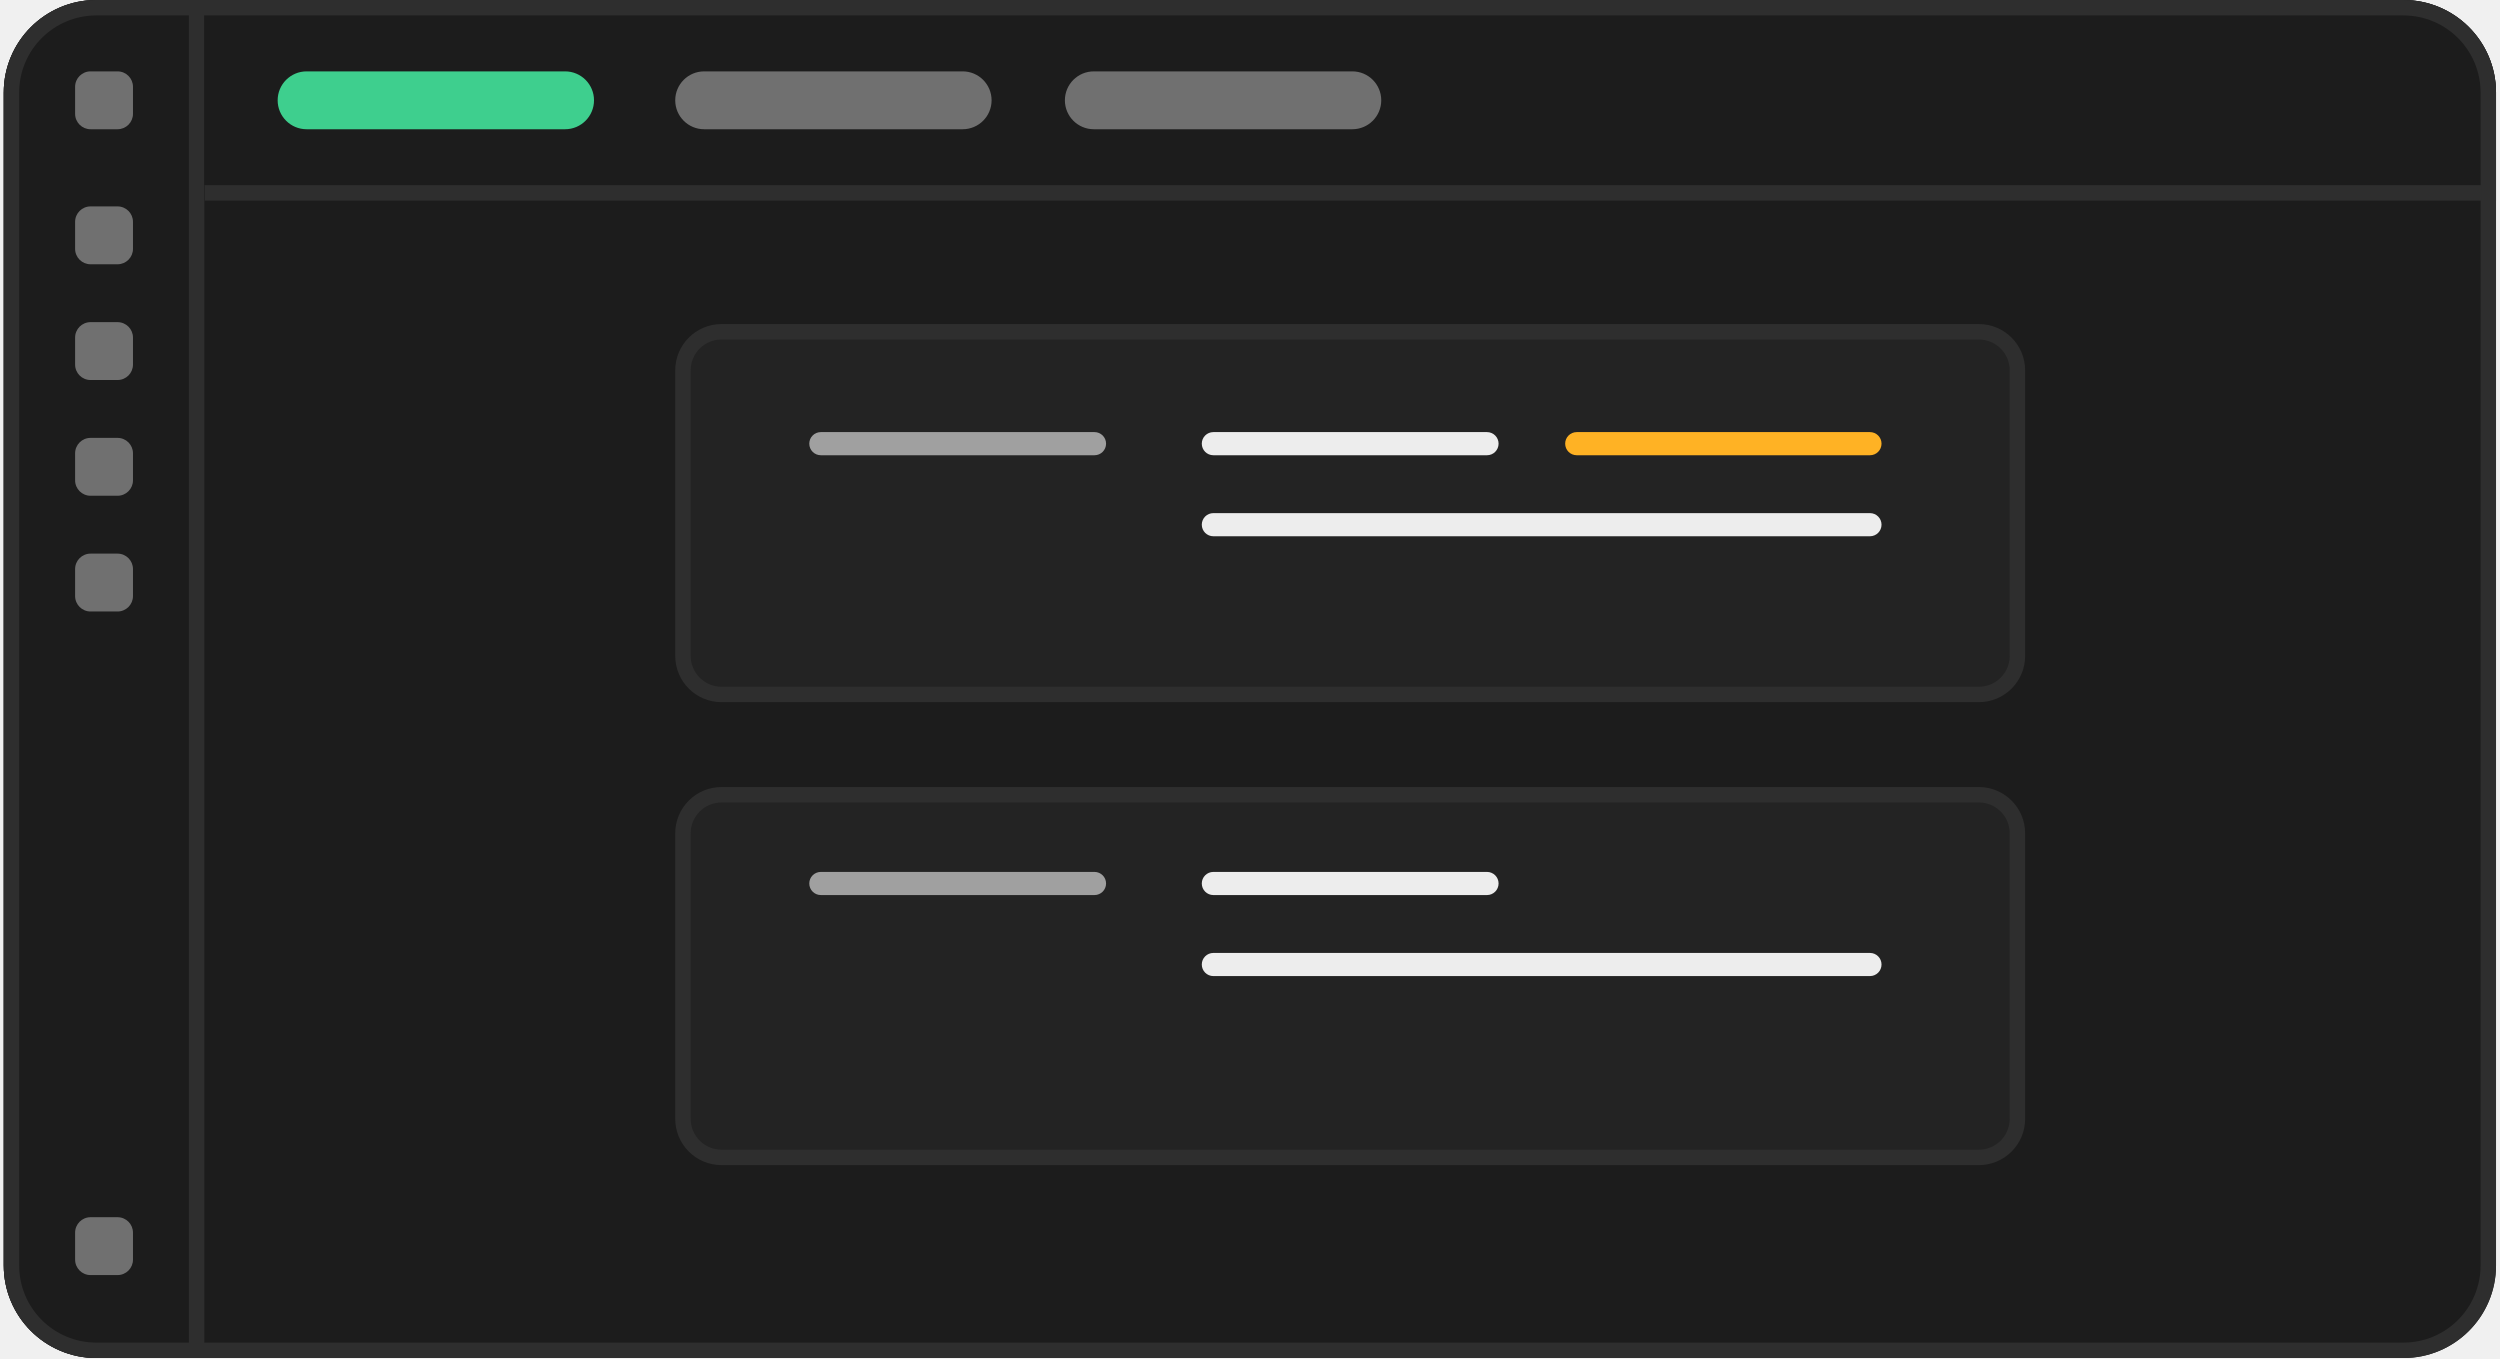
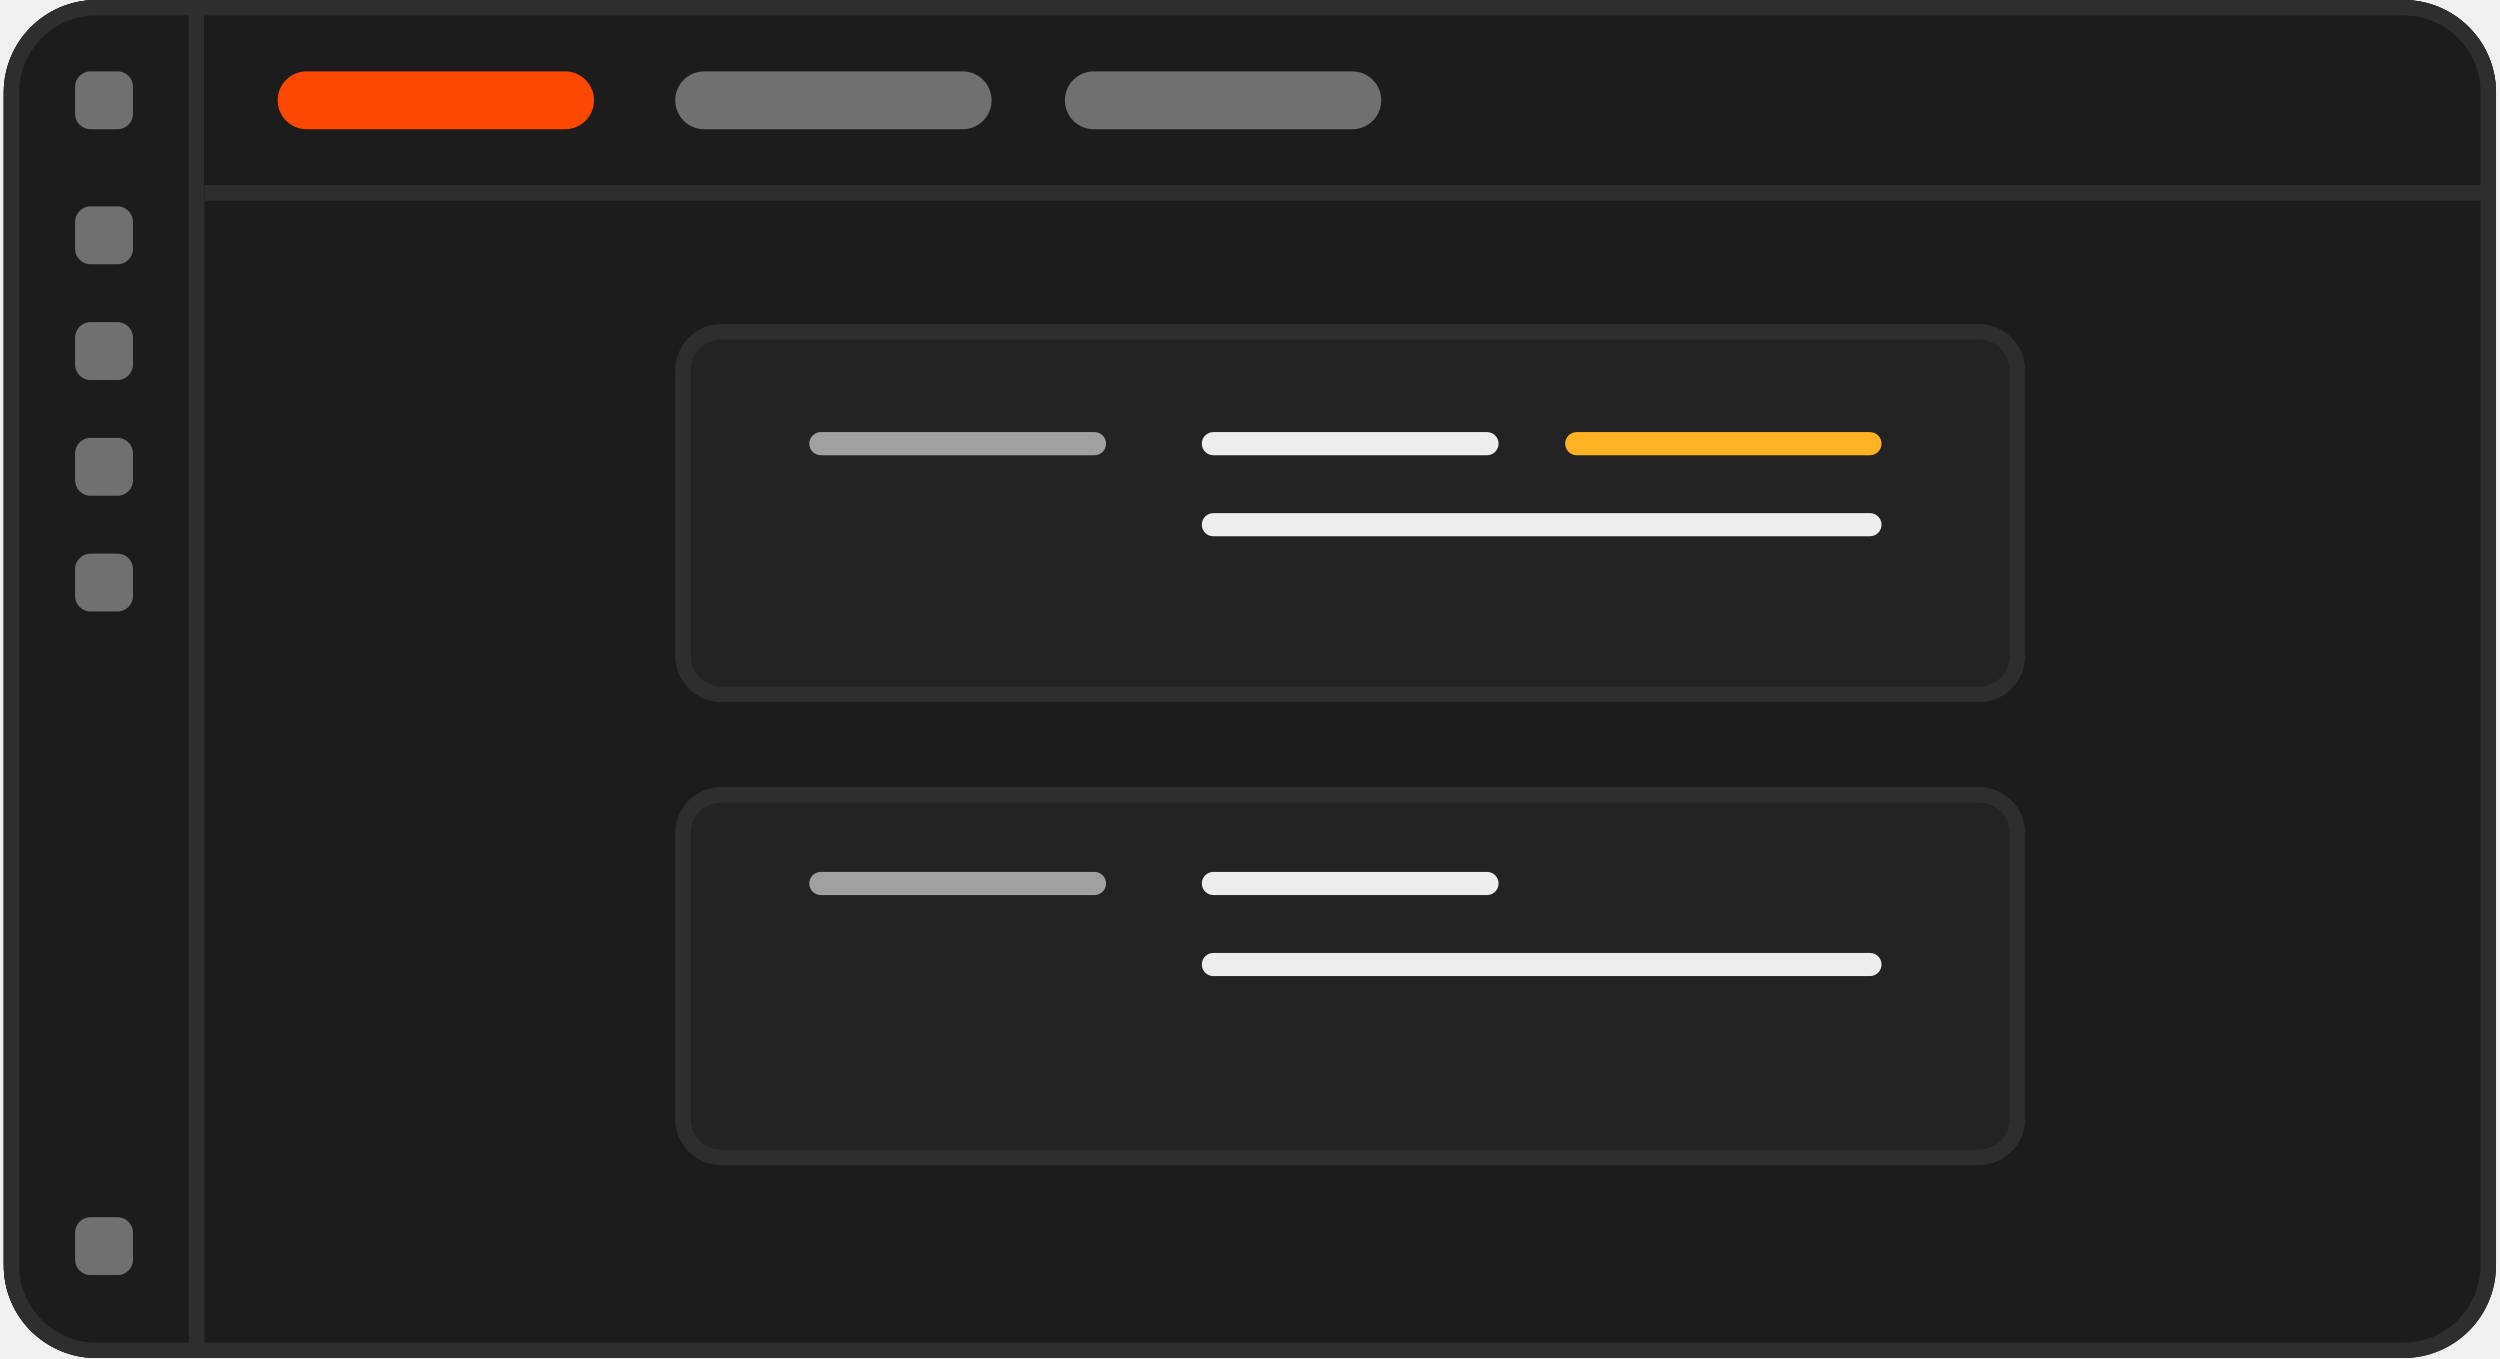
<svg xmlns="http://www.w3.org/2000/svg" viewBox="0 0 162 88" fill="none">
  <g clip-path="url(#clip0_701_65535)">
    <rect x="0.242" width="161.5" height="88" rx="6" fill="#1C1C1C" />
    <mask id="path-3-inside-1_701_65535" fill="white">
      <path d="M0.242 6C0.242 2.686 2.928 0 6.242 0H13.242V88H6.242C2.928 88 0.242 85.314 0.242 82V6Z" />
    </mask>
    <path d="M0.242 6C0.242 2.686 2.928 0 6.242 0H13.242V88H6.242C2.928 88 0.242 85.314 0.242 82V6Z" fill="#1C1C1C" />
    <path d="M0.242 0H13.242H0.242ZM13.242 88H0.242H13.242ZM0.242 88V0V88ZM14.242 0V88H12.242V0H14.242Z" fill="#2E2E2E" mask="url(#path-3-inside-1_701_65535)" />
    <mask id="path-5-inside-2_701_65535" fill="white">
      <path d="M155.742 -2.62268e-07C159.056 -1.17421e-07 161.742 2.686 161.742 6L161.742 13L13.242 13L13.242 -6.49114e-06L155.742 -2.62268e-07Z" />
    </mask>
    <path d="M155.742 -2.62268e-07C159.056 -1.17421e-07 161.742 2.686 161.742 6L161.742 13L13.242 13L13.242 -6.49114e-06L155.742 -2.62268e-07Z" fill="#1C1C1C" />
    <path d="M161.742 0L161.742 13L161.742 0ZM13.242 13L13.242 -6.49114e-06L13.242 13ZM13.242 -6.49114e-06L161.742 0L13.242 -6.49114e-06ZM161.742 14L13.242 14L13.242 12L161.742 12L161.742 14Z" fill="#2E2E2E" mask="url(#path-5-inside-2_701_65535)" />
    <rect x="44.255" y="21.5" width="86.474" height="23.5" rx="2.5" fill="#232323" stroke="#2E2E2E" />
    <rect x="44.255" y="51.5" width="86.474" height="23.5" rx="2.5" fill="#232323" stroke="#2E2E2E" />
    <rect x="52.441" y="28" width="19.232" height="1.5" rx="0.75" fill="#A0A0A0" />
    <rect x="52.441" y="56.5" width="19.232" height="1.5" rx="0.75" fill="#A0A0A0" />
    <rect x="77.876" y="28" width="19.232" height="1.5" rx="0.75" fill="#EDEDED" />
    <rect x="77.876" y="56.5" width="19.232" height="1.5" rx="0.75" fill="#EDEDED" />
    <rect x="77.876" y="33.25" width="44.047" height="1.5" rx="0.75" fill="#EDEDED" />
    <rect x="77.876" y="61.75" width="44.047" height="1.5" rx="0.75" fill="#EDEDED" />
-     <rect x="17.992" y="4.625" width="20.5" height="3.75" rx="1.875" fill="#3ECF8E" />
+     <rect x="17.992" y="4.625" width="20.5" height="3.75" rx="1.875" fill="#FC4803" />
    <rect x="43.755" y="4.625" width="20.5" height="3.75" rx="1.875" fill="#707070" />
    <rect x="69.005" y="4.625" width="20.5" height="3.75" rx="1.875" fill="#707070" />
    <rect x="101.423" y="28" width="20.5" height="1.5" rx="0.75" fill="#FFB224" />
    <rect x="4.867" y="4.625" width="3.75" height="3.75" rx="1" fill="#707070" />
    <rect x="4.867" y="13.375" width="3.75" height="3.75" rx="1" fill="#707070" />
    <rect x="4.867" y="20.875" width="3.75" height="3.75" rx="1" fill="#707070" />
    <rect x="4.867" y="28.375" width="3.75" height="3.75" rx="1" fill="#707070" />
    <rect x="4.867" y="35.875" width="3.75" height="3.75" rx="1" fill="#707070" />
    <rect x="4.867" y="78.875" width="3.75" height="3.75" rx="1" fill="#707070" />
  </g>
  <rect x="0.742" y="0.5" width="160.5" height="87" rx="5.5" stroke="#2E2E2E" />
  <defs>
    <clipPath id="clip0_701_65535">
      <rect x="0.242" width="161.5" height="88" rx="6" fill="white" />
    </clipPath>
  </defs>
</svg>
